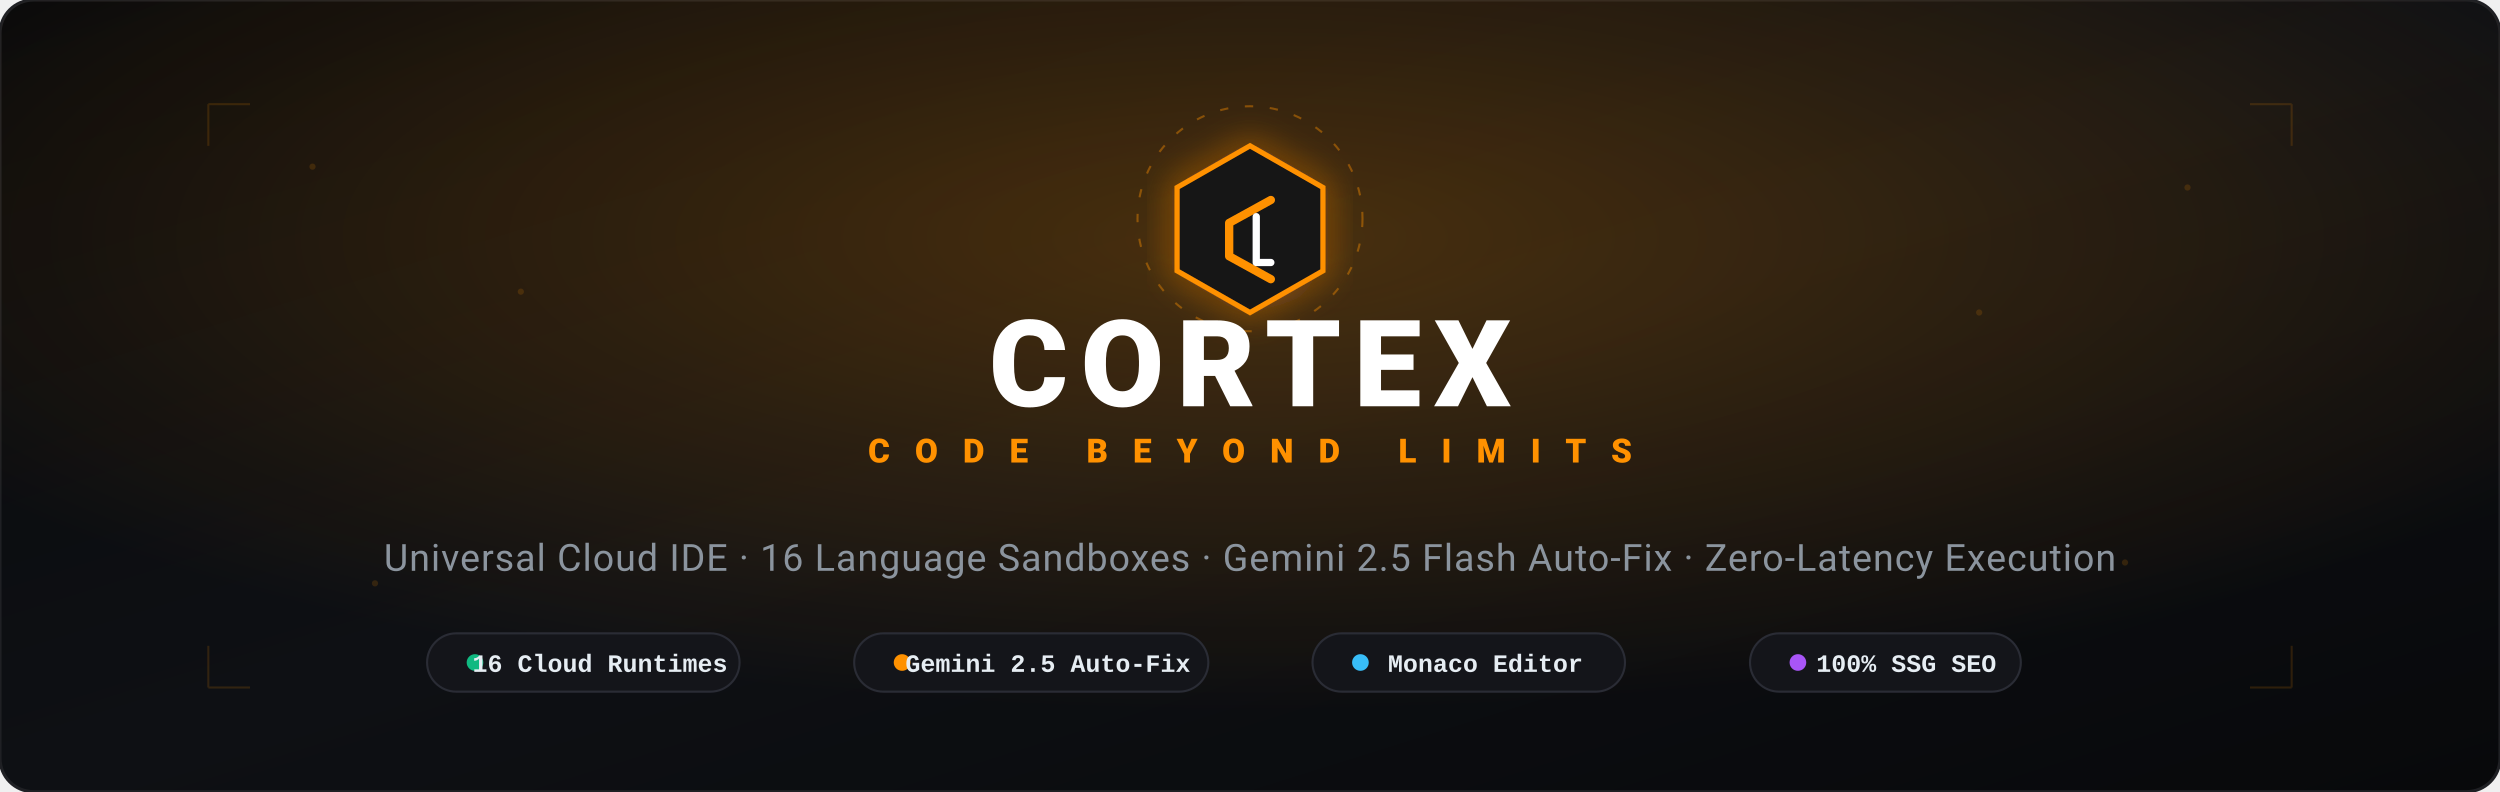
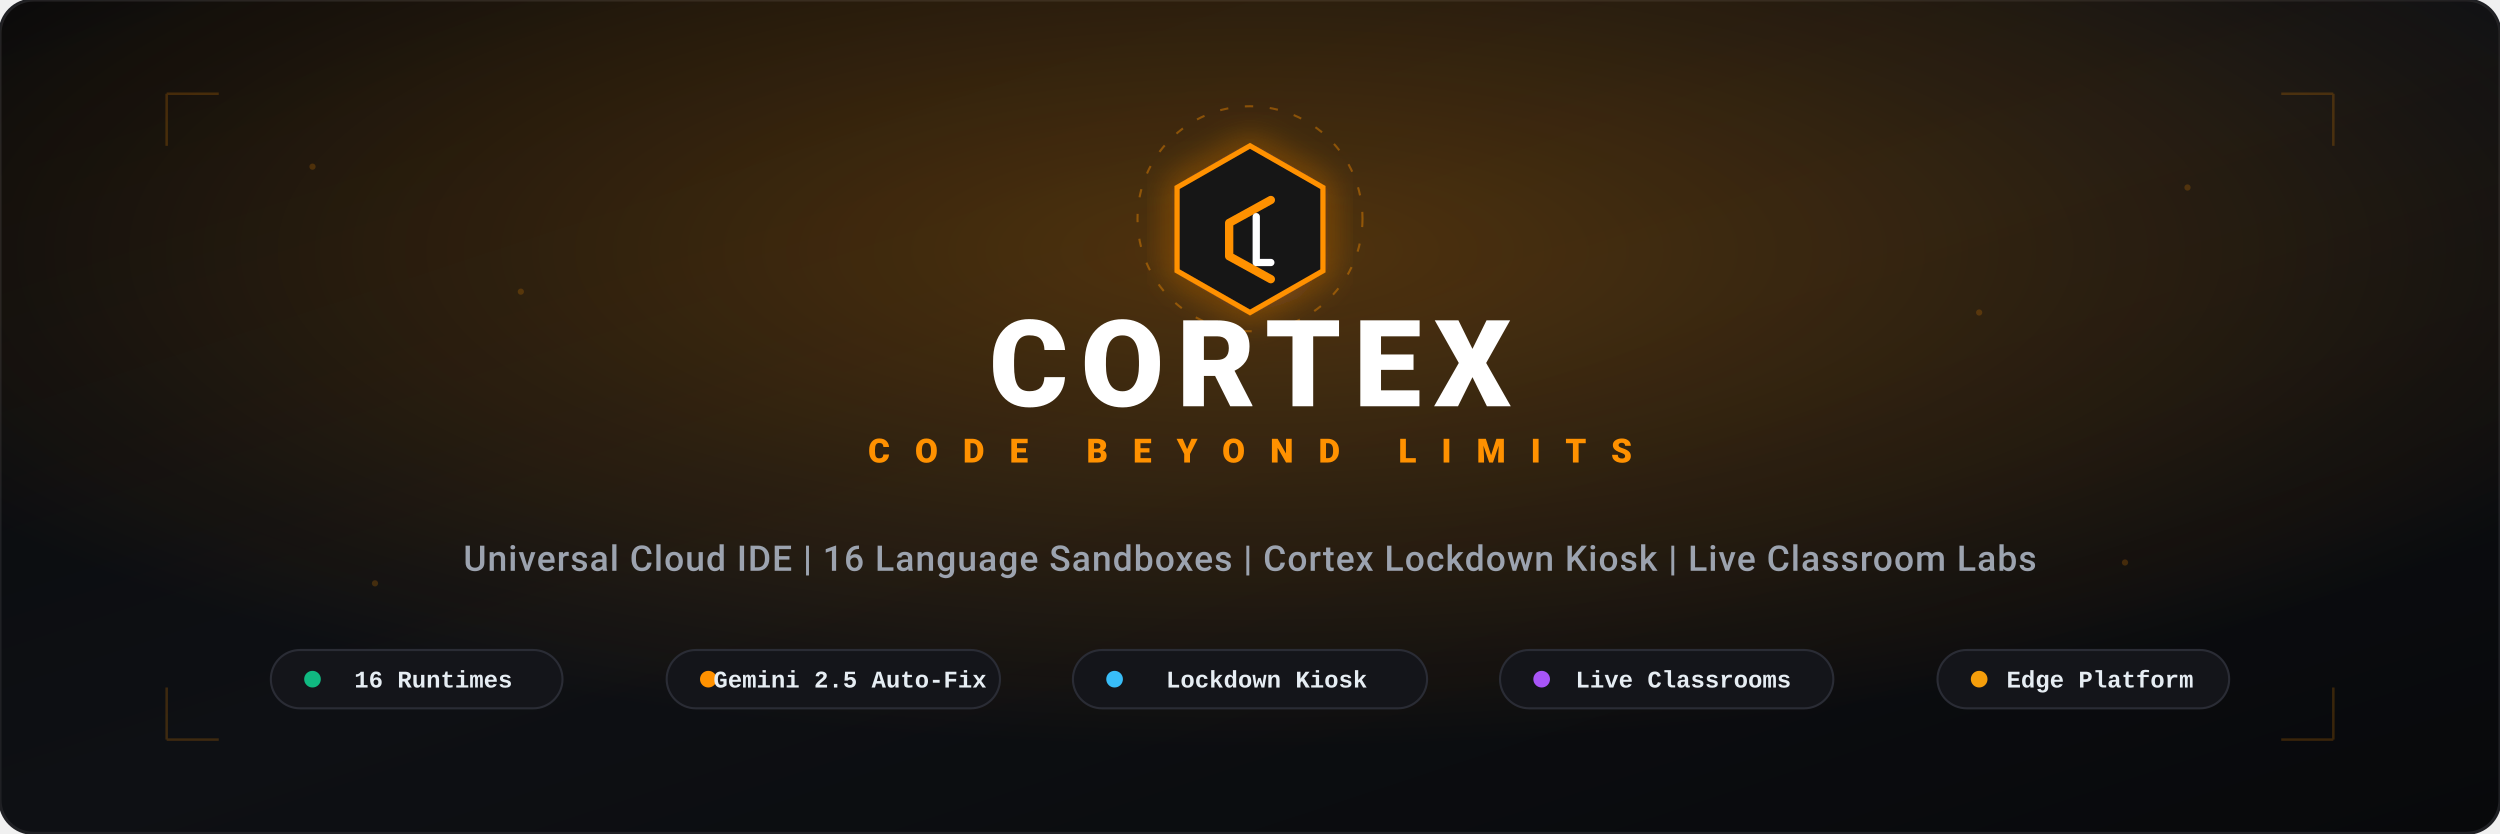
- <svg xmlns="http://www.w3.org/2000/svg" viewBox="0 0 1200 380" width="100%" height="auto">
+ <svg xmlns="http://www.w3.org/2000/svg" viewBox="0 0 1200 400" width="100%" height="auto">
  <defs>
    <linearGradient id="bgGrad" x1="0%" y1="0%" x2="100%" y2="100%">
      <stop offset="0%" stop-color="#08090b" />
      <stop offset="50%" stop-color="#0e1014" />
      <stop offset="100%" stop-color="#08090b" />
    </linearGradient>
    <radialGradient id="glow" cx="50%" cy="30%" r="60%">
-       <stop offset="0%" stop-color="#ff9100" stop-opacity="0.25">
-         <animate attributeName="stop-opacity" values="0.18;0.32;0.18" dur="4s" repeatCount="indefinite" />
+       <stop offset="0%" stop-color="#ff9100" stop-opacity="0.28">
+         <animate attributeName="stop-opacity" values="0.20;0.35;0.20" dur="4s" repeatCount="indefinite" />
      </stop>
      <stop offset="100%" stop-color="#ff9100" stop-opacity="0" />
    </radialGradient>
    <linearGradient id="lineGrad" x1="0%" y1="0%" x2="100%" y2="0%">
      <stop offset="0%" stop-color="#ff9100" stop-opacity="0" />
-       <stop offset="50%" stop-color="#ff9100" stop-opacity="0.9">
-         <animate attributeName="stop-color" values="#ff9100;#ffaa33;#ff7700;#ff9100" dur="6s" repeatCount="indefinite" />
+       <stop offset="50%" stop-color="#ff9100" stop-opacity="0.95">
+         <animate attributeName="stop-color" values="#ff9100;#ffb300;#ff7700;#ff9100" dur="6s" repeatCount="indefinite" />
      </stop>
      <stop offset="100%" stop-color="#ff9100" stop-opacity="0" />
    </linearGradient>
    <filter id="cortexGlow" x="-20%" y="-20%" width="140%" height="140%">
      <feGaussianBlur stdDeviation="8" result="blur" />
      <feComposite in="SourceGraphic" in2="blur" operator="over" />
    </filter>
  </defs>
  <style>
    .title {
      font-family: -apple-system, BlinkMacSystemFont, 'Segoe UI', Roboto, 'Outfit', 'Inter', sans-serif;
      font-weight: 900;
      font-size: 58px;
      letter-spacing: 6px;
      fill: #ffffff;
    }
    .subtitle {
      font-family: -apple-system, BlinkMacSystemFont, 'Segoe UI', Roboto, 'Outfit', 'Inter', sans-serif;
      font-weight: 800;
      font-size: 16px;
      letter-spacing: 12px;
      fill: #ff9100;
      text-transform: uppercase;
    }
    .tagline {
      font-family: -apple-system, BlinkMacSystemFont, 'Segoe UI', Roboto, 'Inter', sans-serif;
-       font-weight: 400;
-       font-size: 18px;
-       fill: #8b949e;
+       font-weight: 500;
+       font-size: 17px;
+       fill: #9ca3af;
      letter-spacing: 0.5px;
    }
    .badge {
      font-family: 'SFMono-Regular', Consolas, 'Liberation Mono', Menlo, monospace;
-       font-size: 12px;
+       font-size: 11.5px;
      fill: #e6edf3;
      font-weight: 600;
    }
    .orbit {
      animation: rotate 20s linear infinite;
      transform-origin: 600px 105px;
    }
    @keyframes rotate {
      from { transform: rotate(0deg); }
      to { transform: rotate(360deg); }
    }
  </style>
-   <rect width="1200" height="380" rx="16" fill="url(#bgGrad)" stroke="#1f2024" stroke-width="1.5" />
-   <rect width="1200" height="380" rx="16" fill="url(#glow)" />
-   <g opacity="0.15">
+   <rect width="1200" height="400" rx="16" fill="url(#bgGrad)" stroke="#1f2024" stroke-width="1.5" />
+   <rect width="1200" height="400" rx="16" fill="url(#glow)" />
+   <g opacity="0.2">
    <circle cx="150" cy="80" r="1.5" fill="#ff9100" />
    <circle cx="250" cy="140" r="1.5" fill="#ff9100" />
    <circle cx="1050" cy="90" r="1.5" fill="#ff9100" />
    <circle cx="950" cy="150" r="1.5" fill="#ff9100" />
    <circle cx="180" cy="280" r="1.5" fill="#ff9100" />
    <circle cx="1020" cy="270" r="1.5" fill="#ff9100" />
-     <path d="M 100,50 L 120,50 M 100,50 L 100,70" stroke="#ff9100" stroke-width="1" fill="none" />
-     <path d="M 1100,50 L 1080,50 M 1100,50 L 1100,70" stroke="#ff9100" stroke-width="1" fill="none" />
-     <path d="M 100,330 L 120,330 M 100,330 L 100,310" stroke="#ff9100" stroke-width="1" fill="none" />
-     <path d="M 1100,330 L 1080,330 M 1100,330 L 1100,310" stroke="#ff9100" stroke-width="1" fill="none" />
+     <path d="M 80,45 L 105,45 M 80,45 L 80,70" stroke="#ff9100" stroke-width="1.2" fill="none" />
+     <path d="M 1120,45 L 1095,45 M 1120,45 L 1120,70" stroke="#ff9100" stroke-width="1.2" fill="none" />
+     <path d="M 80,355 L 105,355 M 80,355 L 80,330" stroke="#ff9100" stroke-width="1.2" fill="none" />
+     <path d="M 1120,355 L 1095,355 M 1120,355 L 1120,330" stroke="#ff9100" stroke-width="1.2" fill="none" />
  </g>
  <circle cx="600" cy="105" r="54" fill="none" stroke="#ff9100" stroke-width="1" stroke-dasharray="4 8" opacity="0.4" class="orbit" />
  <g transform="translate(565, 70)" filter="url(#cortexGlow)">
    <polygon points="35,0 70,20 70,60 35,80 0,60 0,20" fill="#121316" stroke="#ff9100" stroke-width="2.5" />
    <path d="M 45,26 L 25,37 L 25,53 L 45,64" fill="none" stroke="#ff9100" stroke-width="4" stroke-linecap="round" stroke-linejoin="round" />
    <polyline points="38,34 38,56 45,56" fill="none" stroke="#ffffff" stroke-width="3.5" stroke-linecap="round" stroke-linejoin="round" />
  </g>
  <text x="600" y="195" text-anchor="middle" class="title">CORTEX</text>
  <text x="600" y="222" text-anchor="middle" class="subtitle">CODE BEYOND LIMITS</text>
-   <line x1="320" y1="242" x2="880" y2="242" stroke="url(#lineGrad)" stroke-width="2" />
+   <line x1="280" y1="242" x2="920" y2="242" stroke="url(#lineGrad)" stroke-width="2" />
  <text x="600" y="274" text-anchor="middle" class="tagline">
-     Universal Cloud IDE · 16 Language Sandboxes · Gemini 2.5 Flash Auto-Fix · Zero-Latency Execution
+     Universal Cloud IDE  |  16 Language Sandboxes  |  Cortex Lockdown Kiosk  |  Live Classroom Labs
  </text>
-   <g transform="translate(600, 318)">
-     <g transform="translate(-320, 0)">
-       <rect x="-75" y="-14" width="150" height="28" rx="14" fill="#14151a" stroke="#2a2c35" stroke-width="1" />
-       <circle cx="-52" cy="0" r="4" fill="#10b981" />
-       <text x="8" y="4.5" text-anchor="middle" class="badge">16 Cloud Runtimes</text>
+   <g transform="translate(600, 326)">
+     <g transform="translate(-400, 0)">
+       <rect x="-70" y="-14" width="140" height="28" rx="14" fill="#14151a" stroke="#2a2c35" stroke-width="1" />
+       <circle cx="-50" cy="0" r="4" fill="#10b981" />
+       <text x="8" y="4" text-anchor="middle" class="badge">16 Runtimes</text>
    </g>
-     <g transform="translate(-105, 0)">
+     <g transform="translate(-200, 0)">
+       <rect x="-80" y="-14" width="160" height="28" rx="14" fill="#14151a" stroke="#2a2c35" stroke-width="1" />
+       <circle cx="-60" cy="0" r="4" fill="#ff9100" />
+       <text x="8" y="4" text-anchor="middle" class="badge">Gemini 2.5 Auto-Fix</text>
+     </g>
+     <g transform="translate(0, 0)">
      <rect x="-85" y="-14" width="170" height="28" rx="14" fill="#14151a" stroke="#2a2c35" stroke-width="1" />
-       <circle cx="-62" cy="0" r="4" fill="#ff9100" />
-       <text x="8" y="4.5" text-anchor="middle" class="badge">Gemini 2.5 Auto-Fix</text>
+       <circle cx="-65" cy="0" r="4" fill="#38bdf8" />
+       <text x="8" y="4" text-anchor="middle" class="badge">Lockdown Kiosk</text>
    </g>
-     <g transform="translate(105, 0)">
-       <rect x="-75" y="-14" width="150" height="28" rx="14" fill="#14151a" stroke="#2a2c35" stroke-width="1" />
-       <circle cx="-52" cy="0" r="4" fill="#38bdf8" />
-       <text x="8" y="4.5" text-anchor="middle" class="badge">Monaco Editor</text>
+     <g transform="translate(200, 0)">
+       <rect x="-80" y="-14" width="160" height="28" rx="14" fill="#14151a" stroke="#2a2c35" stroke-width="1" />
+       <circle cx="-60" cy="0" r="4" fill="#a855f7" />
+       <text x="8" y="4" text-anchor="middle" class="badge">Live Classrooms</text>
    </g>
-     <g transform="translate(305, 0)">
-       <rect x="-65" y="-14" width="130" height="28" rx="14" fill="#14151a" stroke="#2a2c35" stroke-width="1" />
-       <circle cx="-42" cy="0" r="4" fill="#a855f7" />
-       <text x="10" y="4.5" text-anchor="middle" class="badge">100% SSG SEO</text>
+     <g transform="translate(400, 0)">
+       <rect x="-70" y="-14" width="140" height="28" rx="14" fill="#14151a" stroke="#2a2c35" stroke-width="1" />
+       <circle cx="-50" cy="0" r="4" fill="#f59e0b" />
+       <text x="8" y="4" text-anchor="middle" class="badge">Edge Platform</text>
    </g>
  </g>
</svg>
